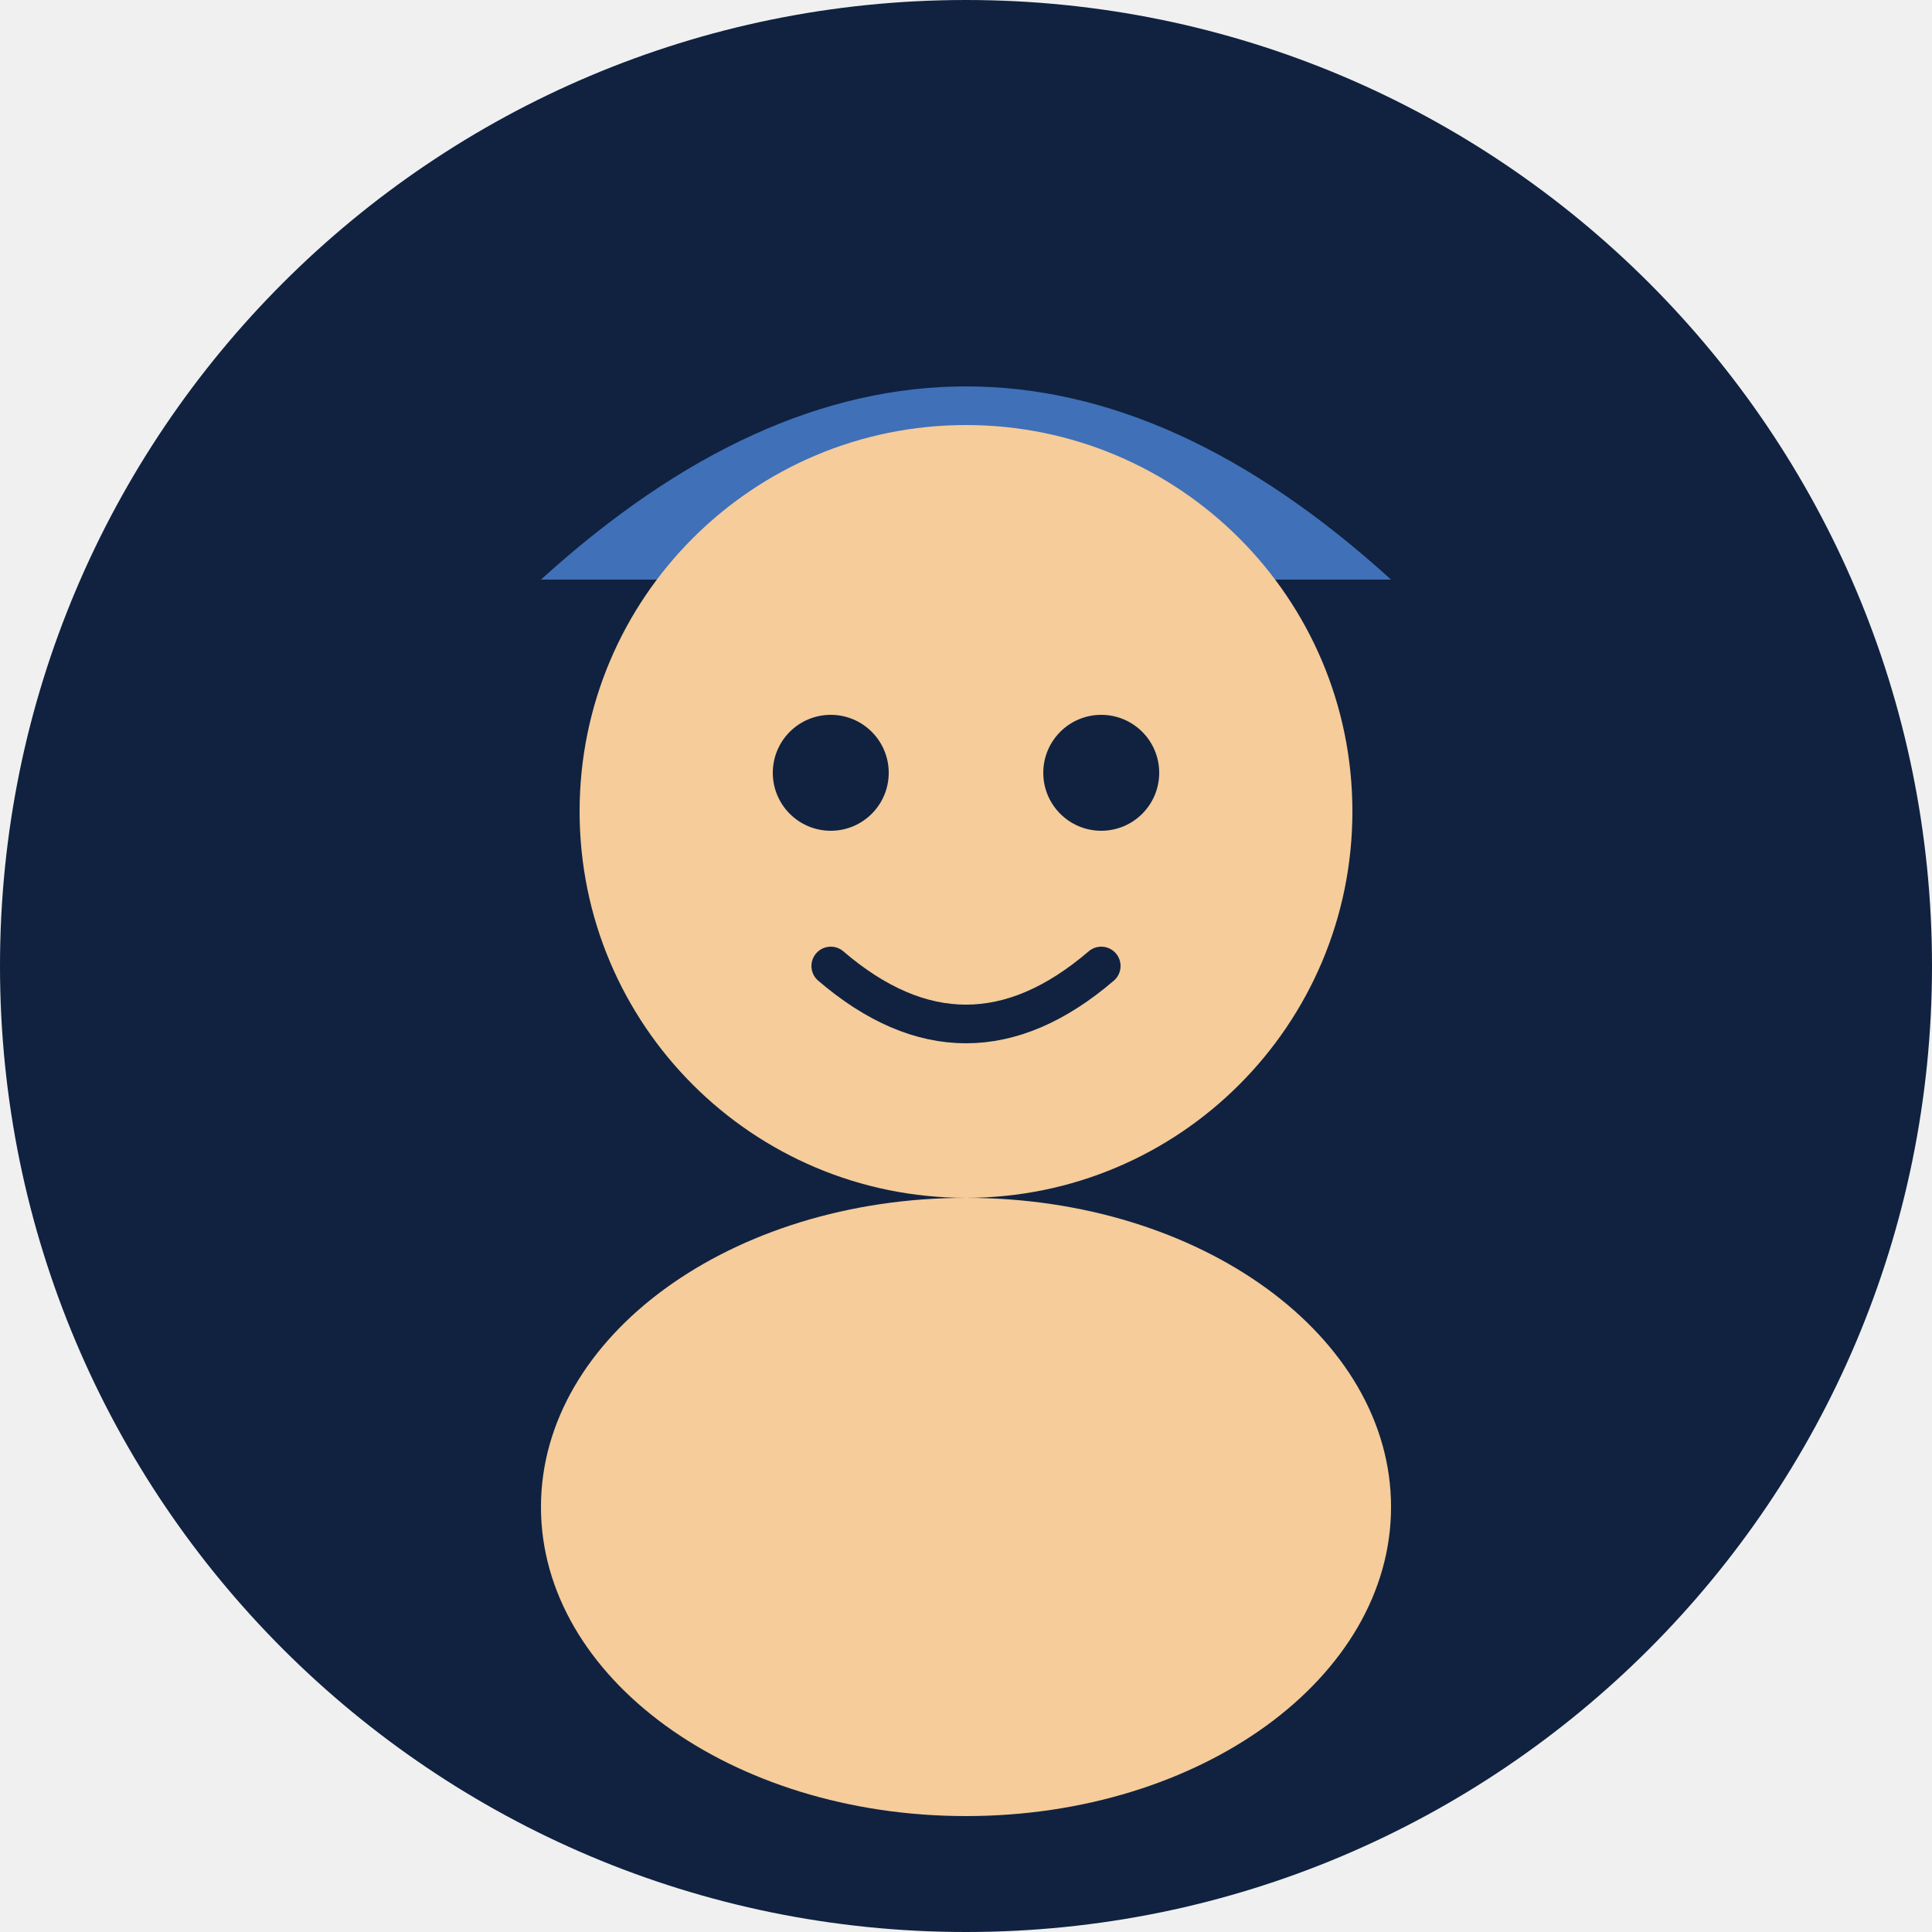
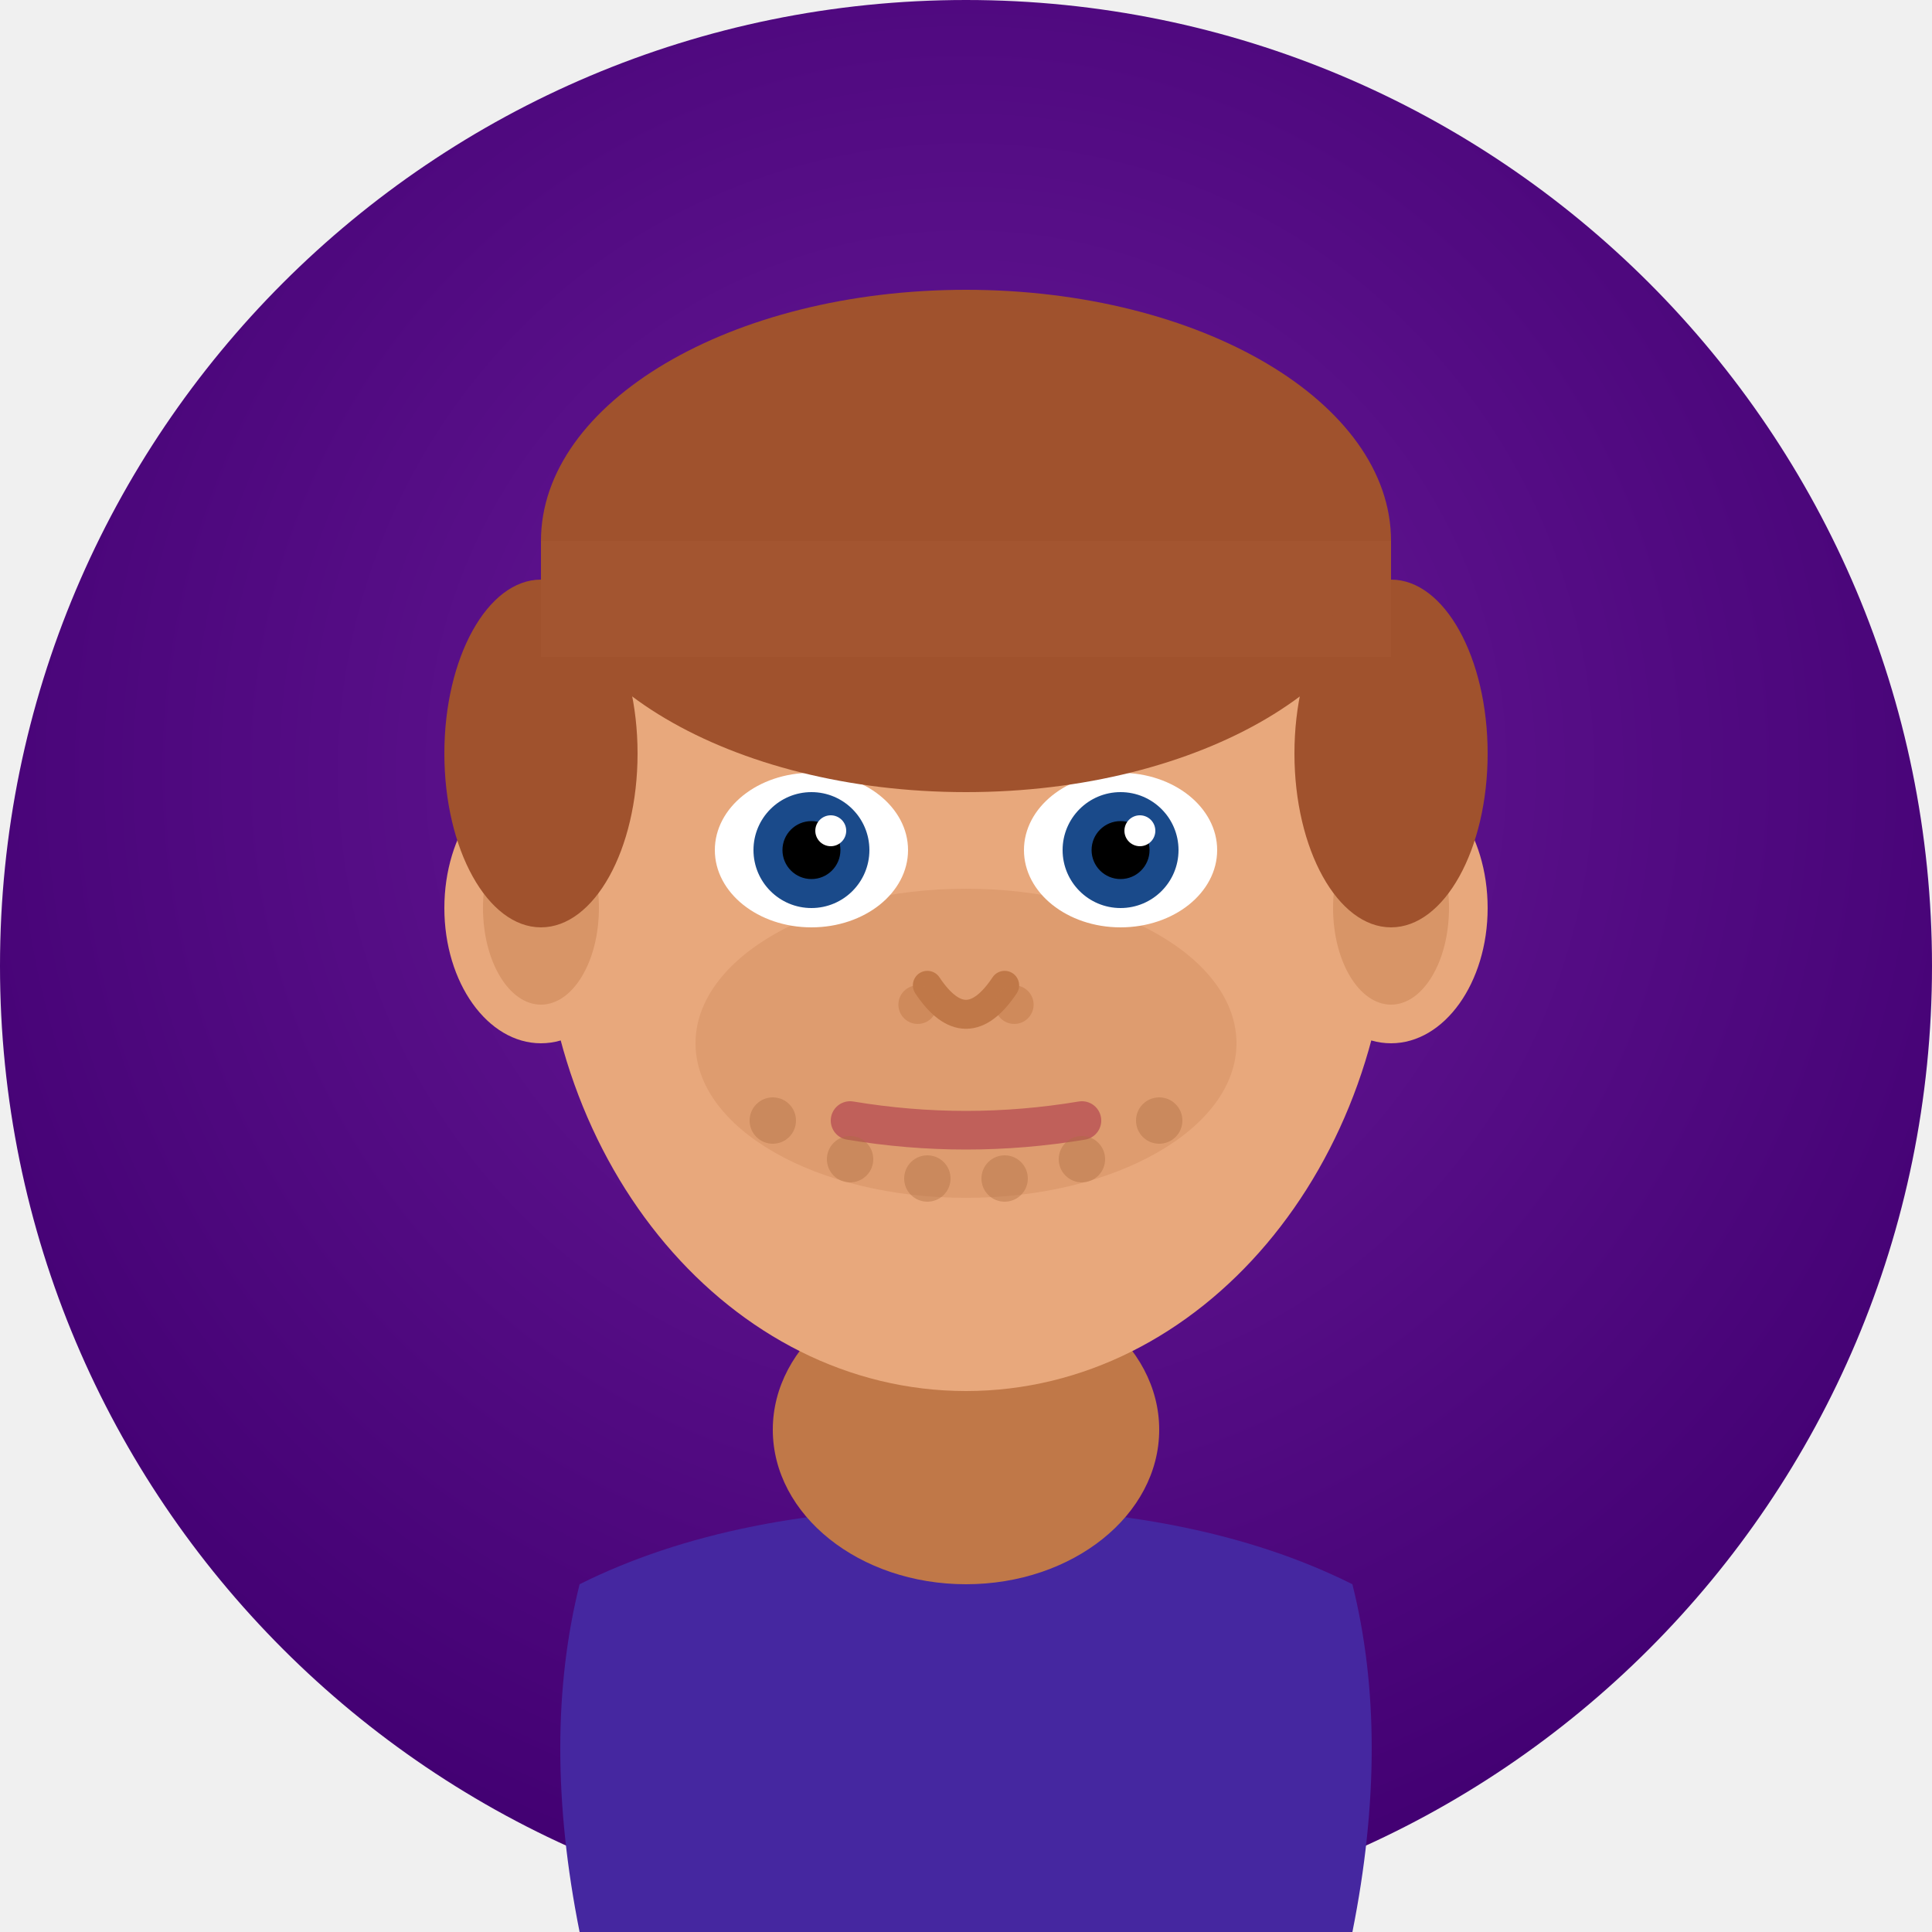
<svg xmlns="http://www.w3.org/2000/svg" viewBox="0 0 100 100">
-   <circle cx="50" cy="50" r="50" fill="#102240" />
-   <path d="M28 30 Q50 10 72 30 Z" fill="#4070b8" />
-   <circle cx="50" cy="42" r="20" fill="#f5cc9a" />
-   <circle cx="43" cy="40" r="3" fill="#102240" />
-   <circle cx="57" cy="40" r="3" fill="#102240" />
-   <path d="M43 50 Q50 56 57 50" stroke="#102240" stroke-width="2" fill="none" stroke-linecap="round" />
-   <ellipse cx="50" cy="78" rx="22" ry="16" fill="#f5cc9a" />
+   <defs>
+     <radialGradient id="bg" cx="50%" cy="40%" r="60%">
+       <stop offset="0%" stop-color="#6a1b9a" stop-opacity="1" />
+       <stop offset="100%" stop-color="#420072" stop-opacity="1" />
+     </radialGradient>
+   </defs>
+   <circle cx="50" cy="50" r="50" fill="url(#bg)" />
+   <path d="M30 82 Q28 90 30 100 L70 100 Q72 90 70 82 Q62 78 50 78 Q38 78 30 82Z" fill="#4527a0" />
+   <ellipse cx="50" cy="74" rx="10" ry="8" fill="#C07848" />
+   <ellipse cx="50" cy="46" rx="22" ry="26" fill="#E8A87C" />
+   <ellipse cx="28" cy="47" rx="5" ry="7" fill="#E8A87C" />
+   <ellipse cx="28" cy="47" rx="3" ry="5" fill="#C07848" opacity="0.4" />
+   <ellipse cx="72" cy="47" rx="5" ry="7" fill="#E8A87C" />
+   <ellipse cx="72" cy="47" rx="3" ry="5" fill="#C07848" opacity="0.4" />
+   <ellipse cx="50" cy="54" rx="14" ry="8" fill="#C07848" opacity="0.25" />
+   <ellipse cx="42" cy="44" rx="5" ry="4" fill="#fff" />
+   <ellipse cx="58" cy="44" rx="5" ry="4" fill="#fff" />
+   <circle cx="42" cy="44" r="3" fill="#1a4a8a" />
+   <circle cx="58" cy="44" r="3" fill="#1a4a8a" />
+   <circle cx="42" cy="44" r="1.5" fill="#000" />
+   <circle cx="58" cy="44" r="1.5" fill="#000" />
+   <circle cx="43" cy="43" r="0.8" fill="#fff" />
+   <circle cx="59" cy="43" r="0.8" fill="#fff" />
+   <path d="M48 51 Q50 54 52 51" fill="none" stroke="#C07848" stroke-width="1.5" stroke-linecap="round" />
+   <circle cx="47.5" cy="52" r="1" fill="#C07848" opacity="0.5" />
+   <circle cx="52.5" cy="52" r="1" fill="#C07848" opacity="0.5" />
+   <ellipse cx="50" cy="28" rx="22" ry="13" fill="#a0522d" />
+   <rect x="28" y="28" width="44" height="8" fill="#a0522d" />
+   <ellipse cx="28" cy="39" rx="5" ry="9" fill="#a0522d" />
+   <ellipse cx="72" cy="39" rx="5" ry="9" fill="#a0522d" />
+   <rect x="28" y="28" width="44" height="6" fill="#aa5c37" opacity="0.3" />
+   <path d="M44 58 Q50 59 56 58" fill="none" stroke="#c0605a" stroke-width="2" stroke-linecap="round" />
+   <circle cx="40" cy="58" r="1.2" fill="#ac6c40" opacity="0.4" />
+   <circle cx="44" cy="60" r="1.2" fill="#ac6c40" opacity="0.4" />
+   <circle cx="48" cy="61" r="1.2" fill="#ac6c40" opacity="0.4" />
+   <circle cx="52" cy="61" r="1.2" fill="#ac6c40" opacity="0.4" />
+   <circle cx="56" cy="60" r="1.2" fill="#ac6c40" opacity="0.4" />
+   <circle cx="60" cy="58" r="1.2" fill="#ac6c40" opacity="0.4" />
</svg>
